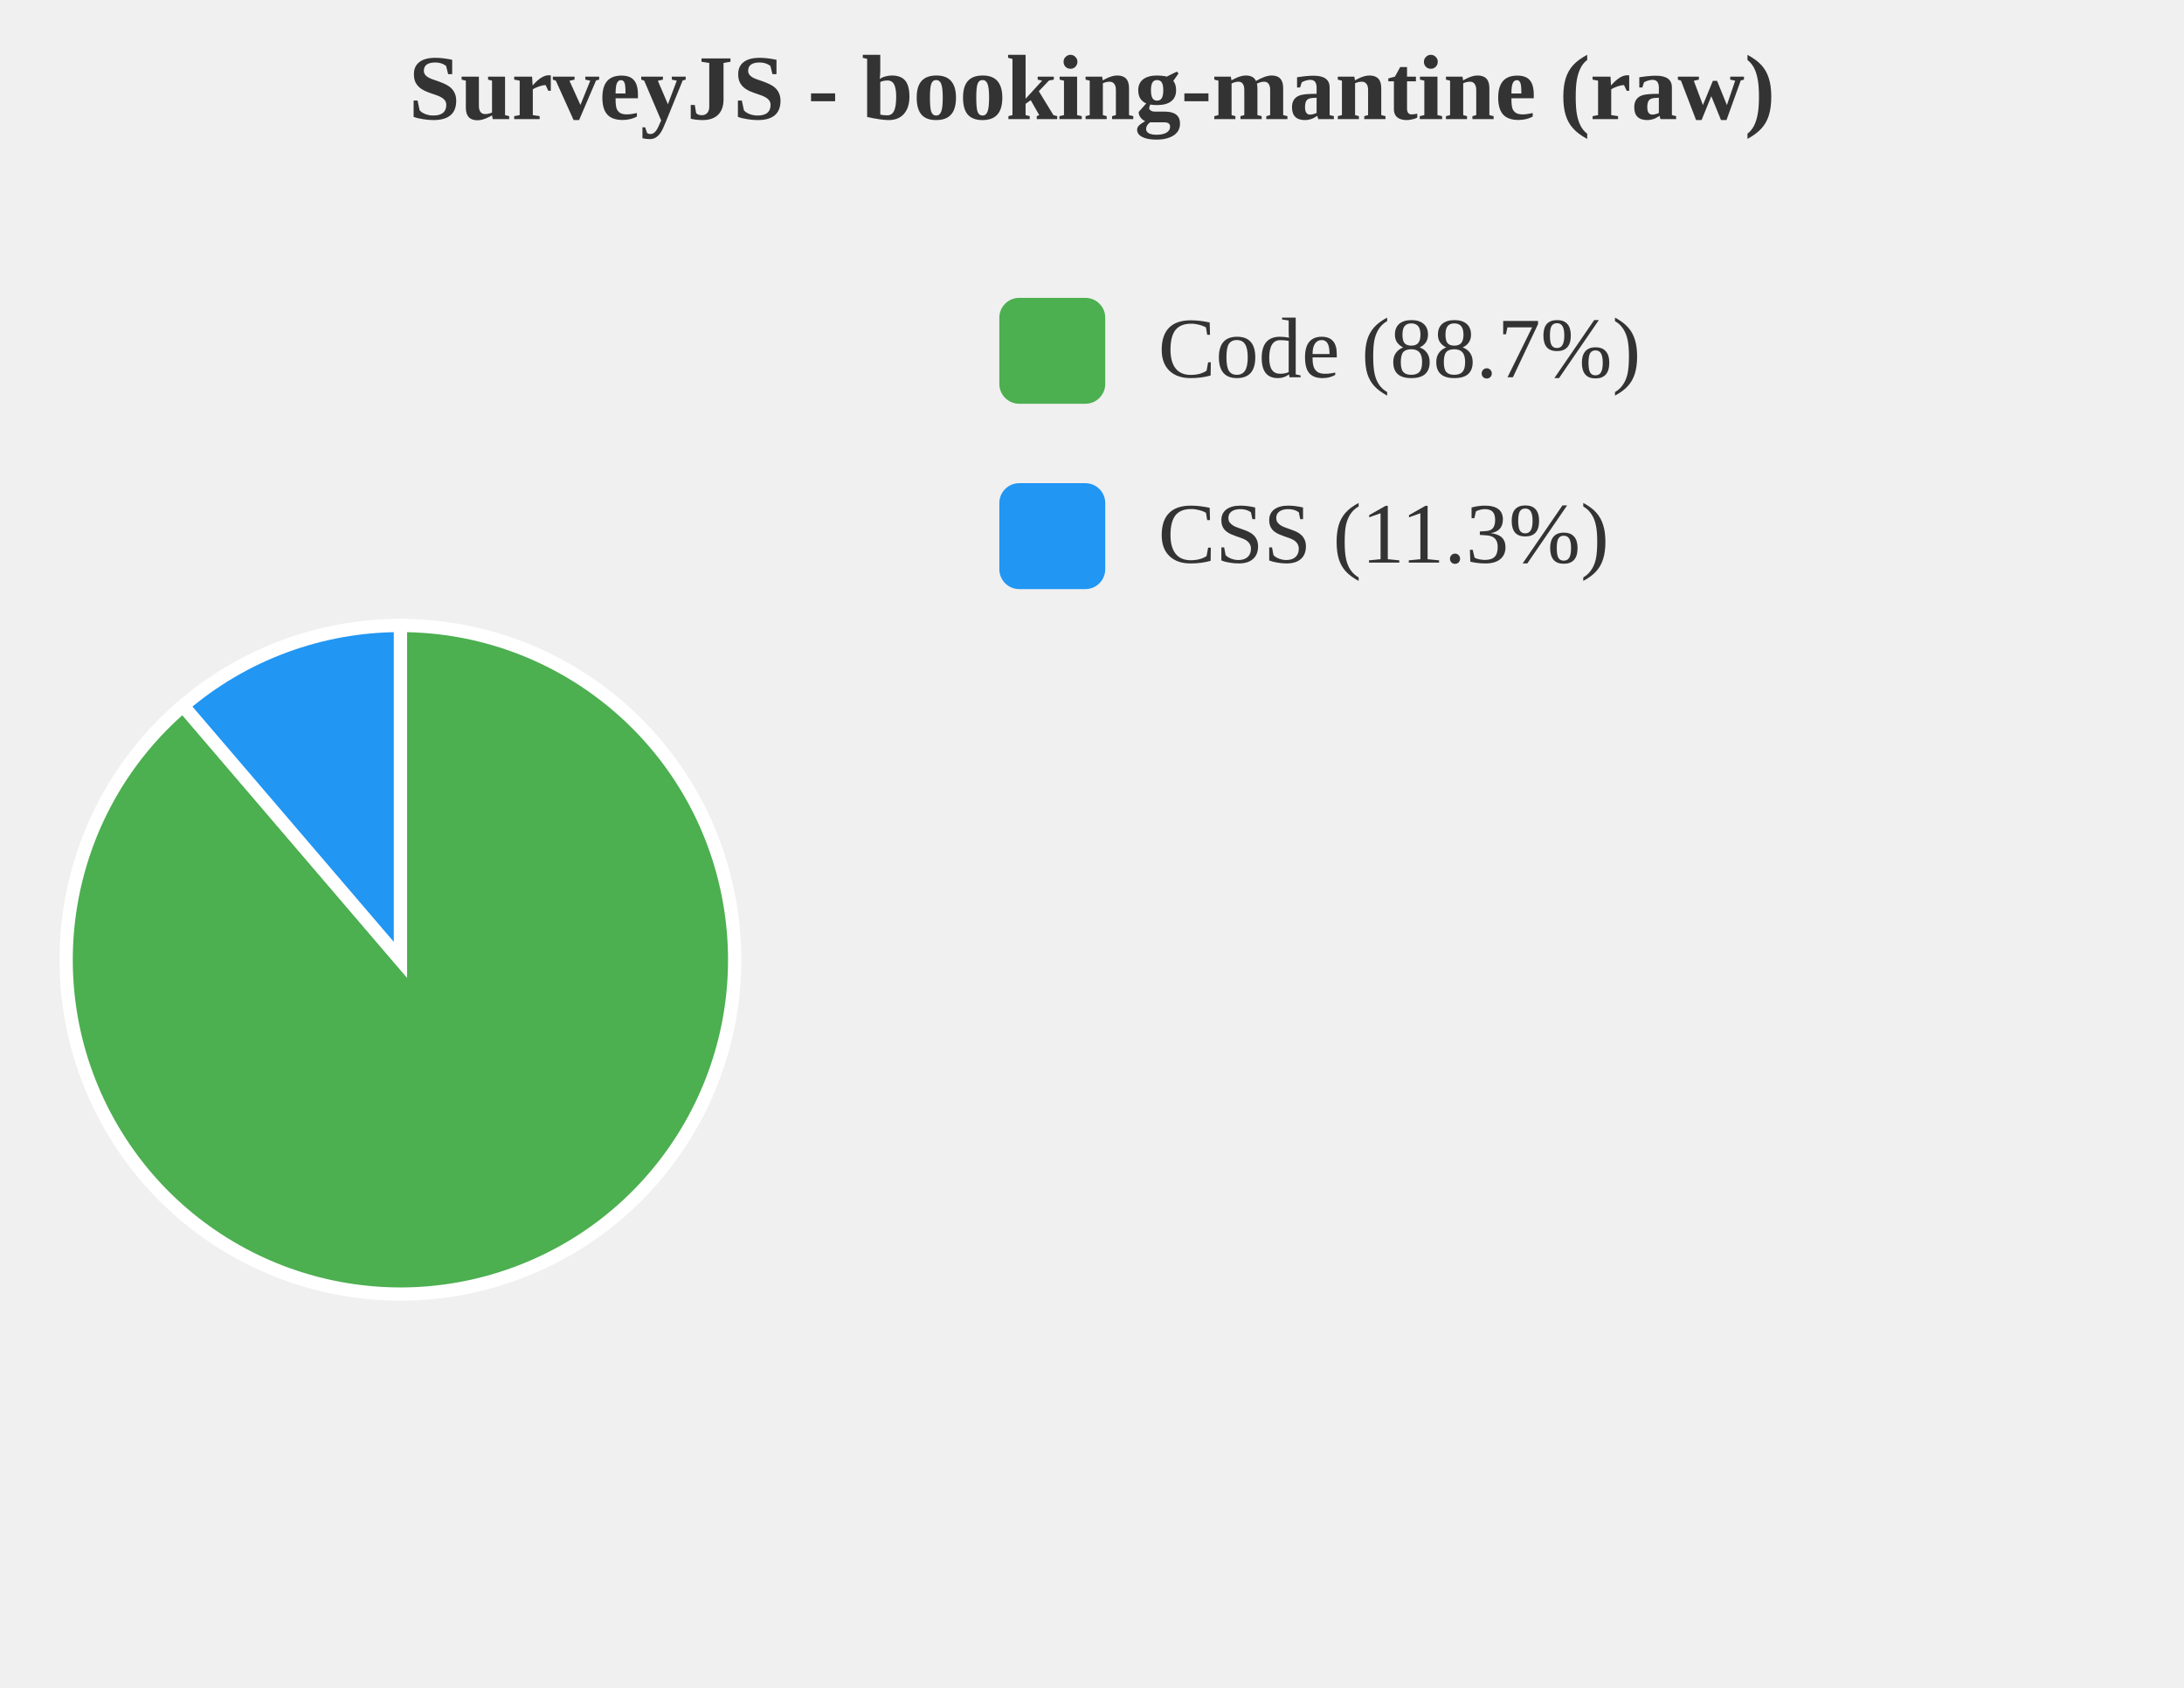
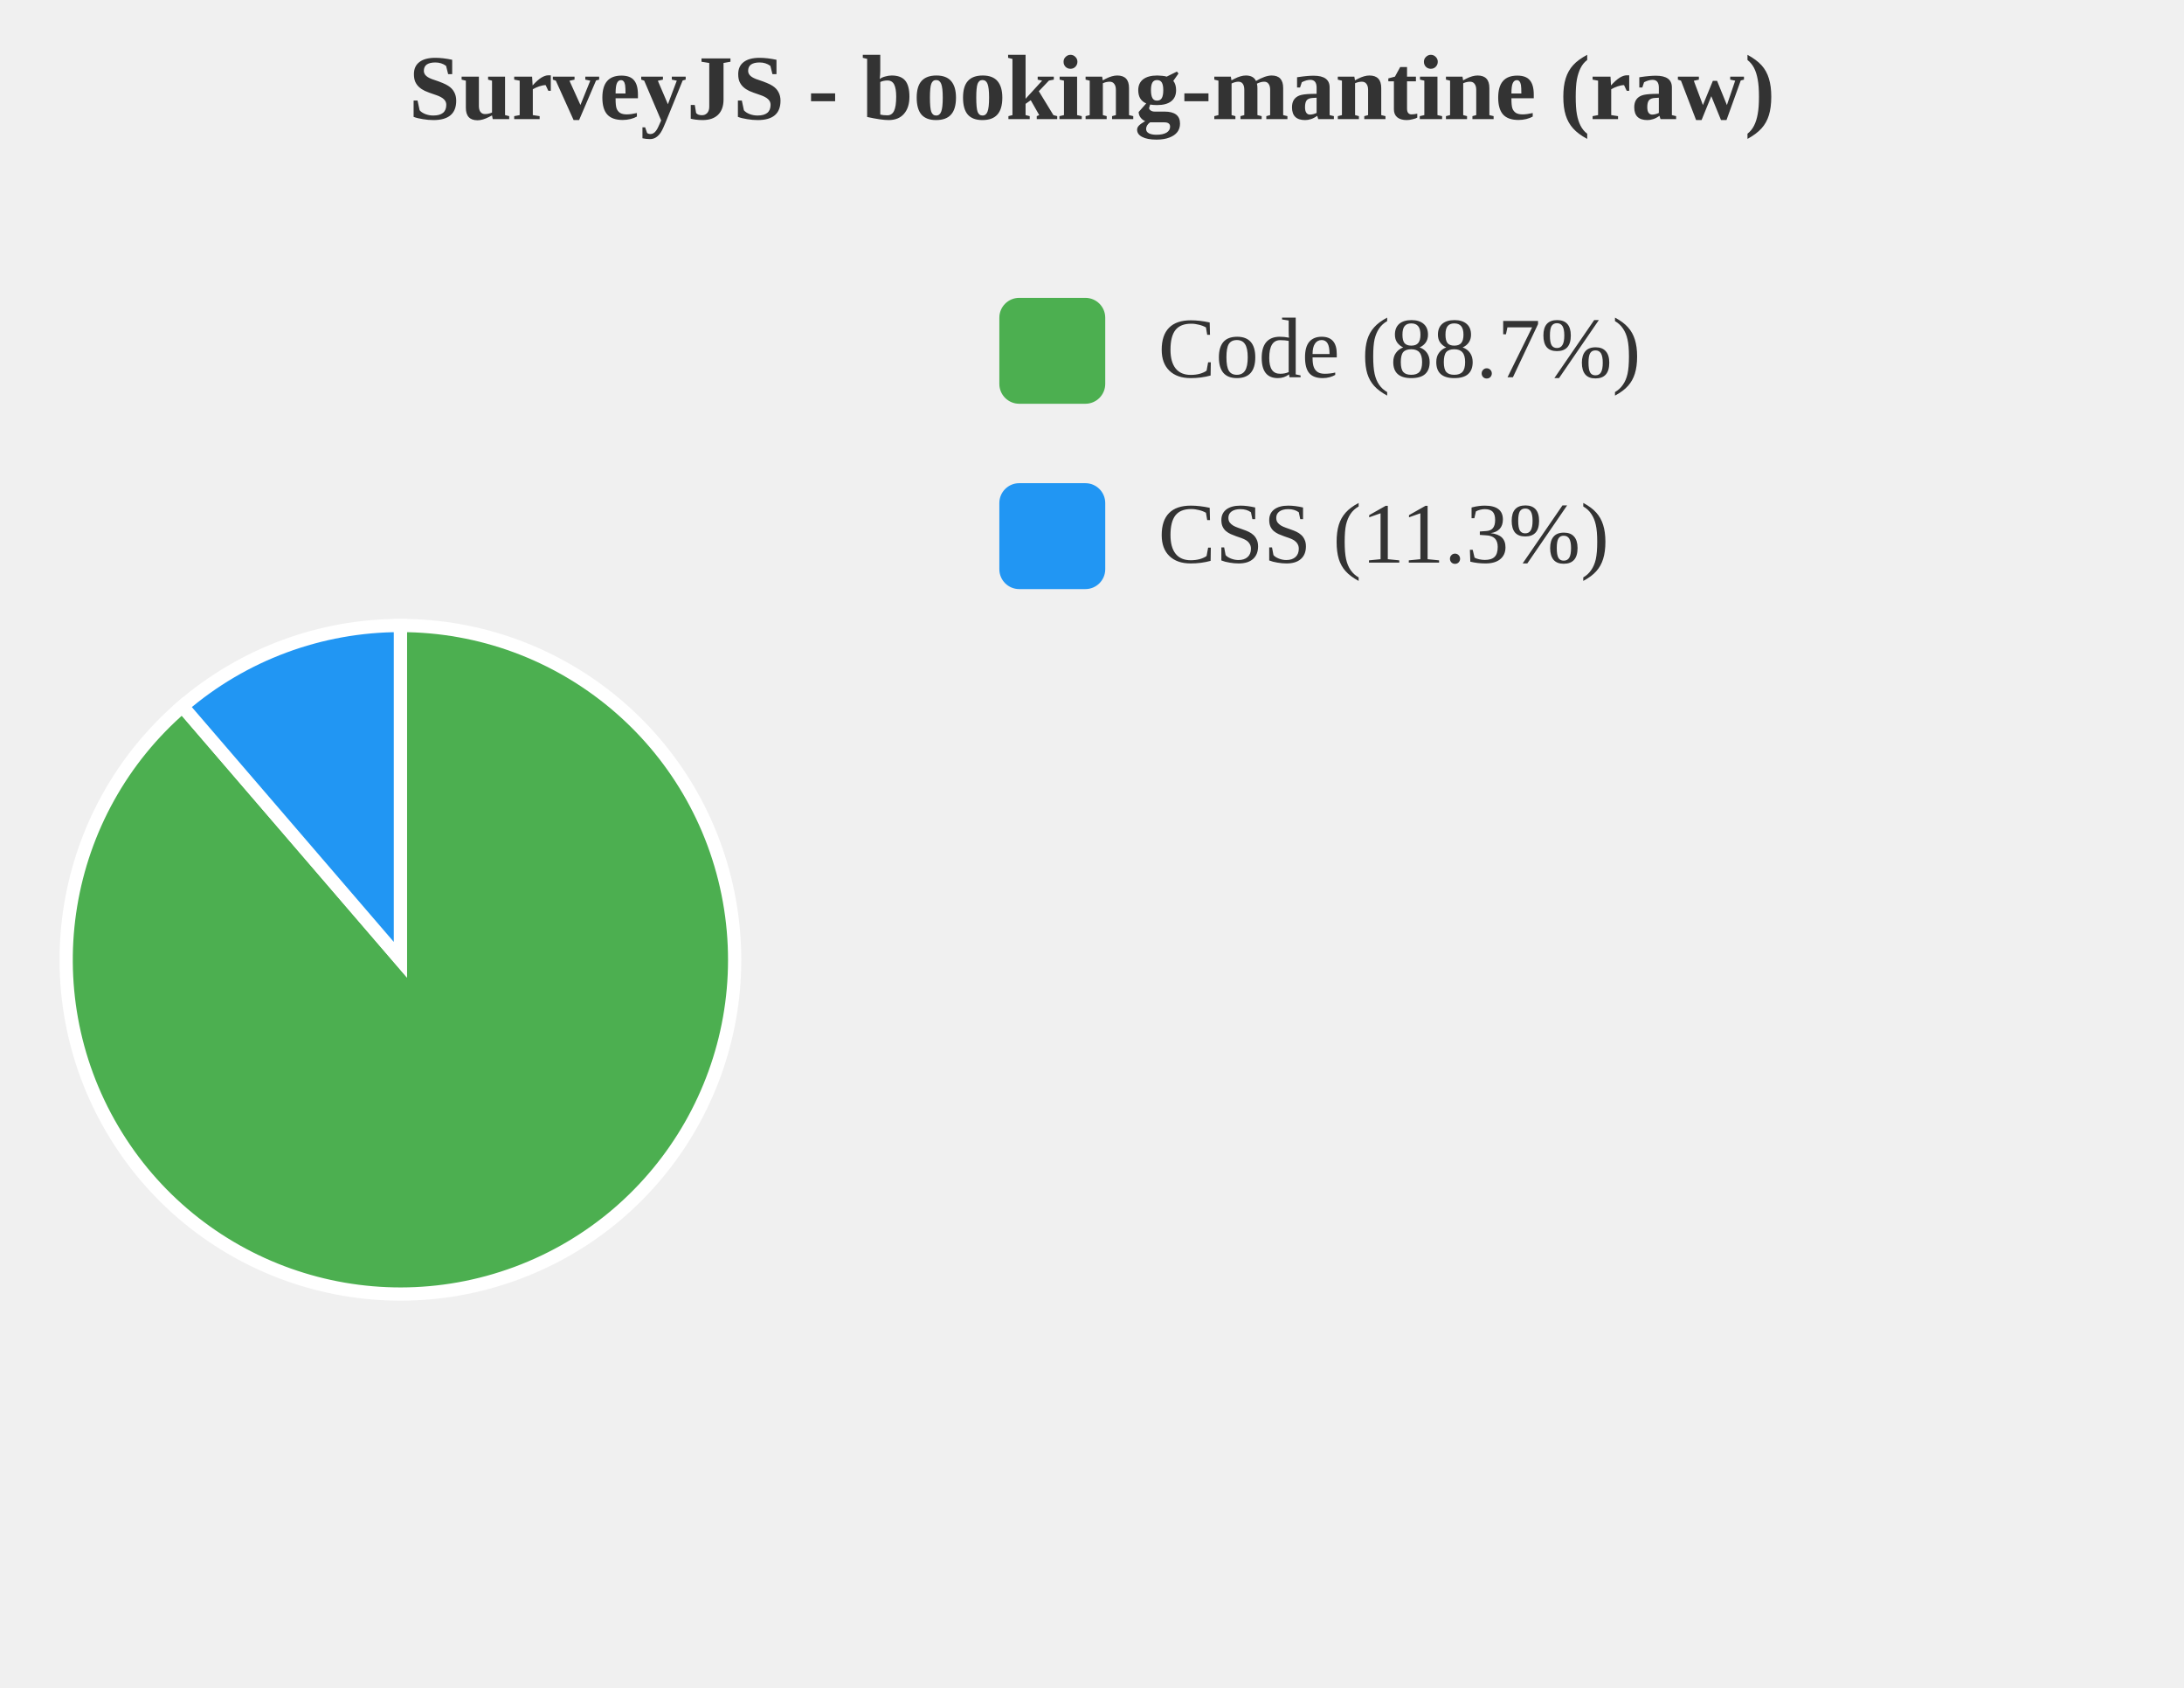
<svg xmlns="http://www.w3.org/2000/svg" width="330" height="255" viewBox="0 0 330 255">
  <text x="165" y="18" text-anchor="middle" font-size="14" font-weight="600" fill="#333">SurveyJS - booking-mantine (raw)</text>
-   <path d="M 60.5 145 L 60.5 94.5 A 50.5 50.5 0 1 1 27.663 106.634 Z" fill="#4CAF50" stroke="#fff" stroke-width="2" />
-   <path d="M 60.5 145 L 27.663 106.634 A 50.5 50.5 0 0 1 60.5 94.5 Z" fill="#2196F3" stroke="#fff" stroke-width="2" />
+   <path d="M 60.5 145 L 60.5 94.5 A 50.5 50.5 0 1 1 27.57 106.714 Z" fill="#4CAF50" stroke="#fff" stroke-width="2" />
+   <path d="M 60.5 145 L 27.57 106.714 A 50.5 50.5 0 0 1 60.5 94.5 Z" fill="#2196F3" stroke="#fff" stroke-width="2" />
  <g>
    <rect x="151" y="45" width="16" height="16" fill="#4CAF50" rx="3" />
    <text x="175" y="57" font-size="13" fill="#333">Code (88.7%)</text>
  </g>
  <g>
    <rect x="151" y="73" width="16" height="16" fill="#2196F3" rx="3" />
    <text x="175" y="85" font-size="13" fill="#333">CSS (11.3%)</text>
  </g>
</svg>
